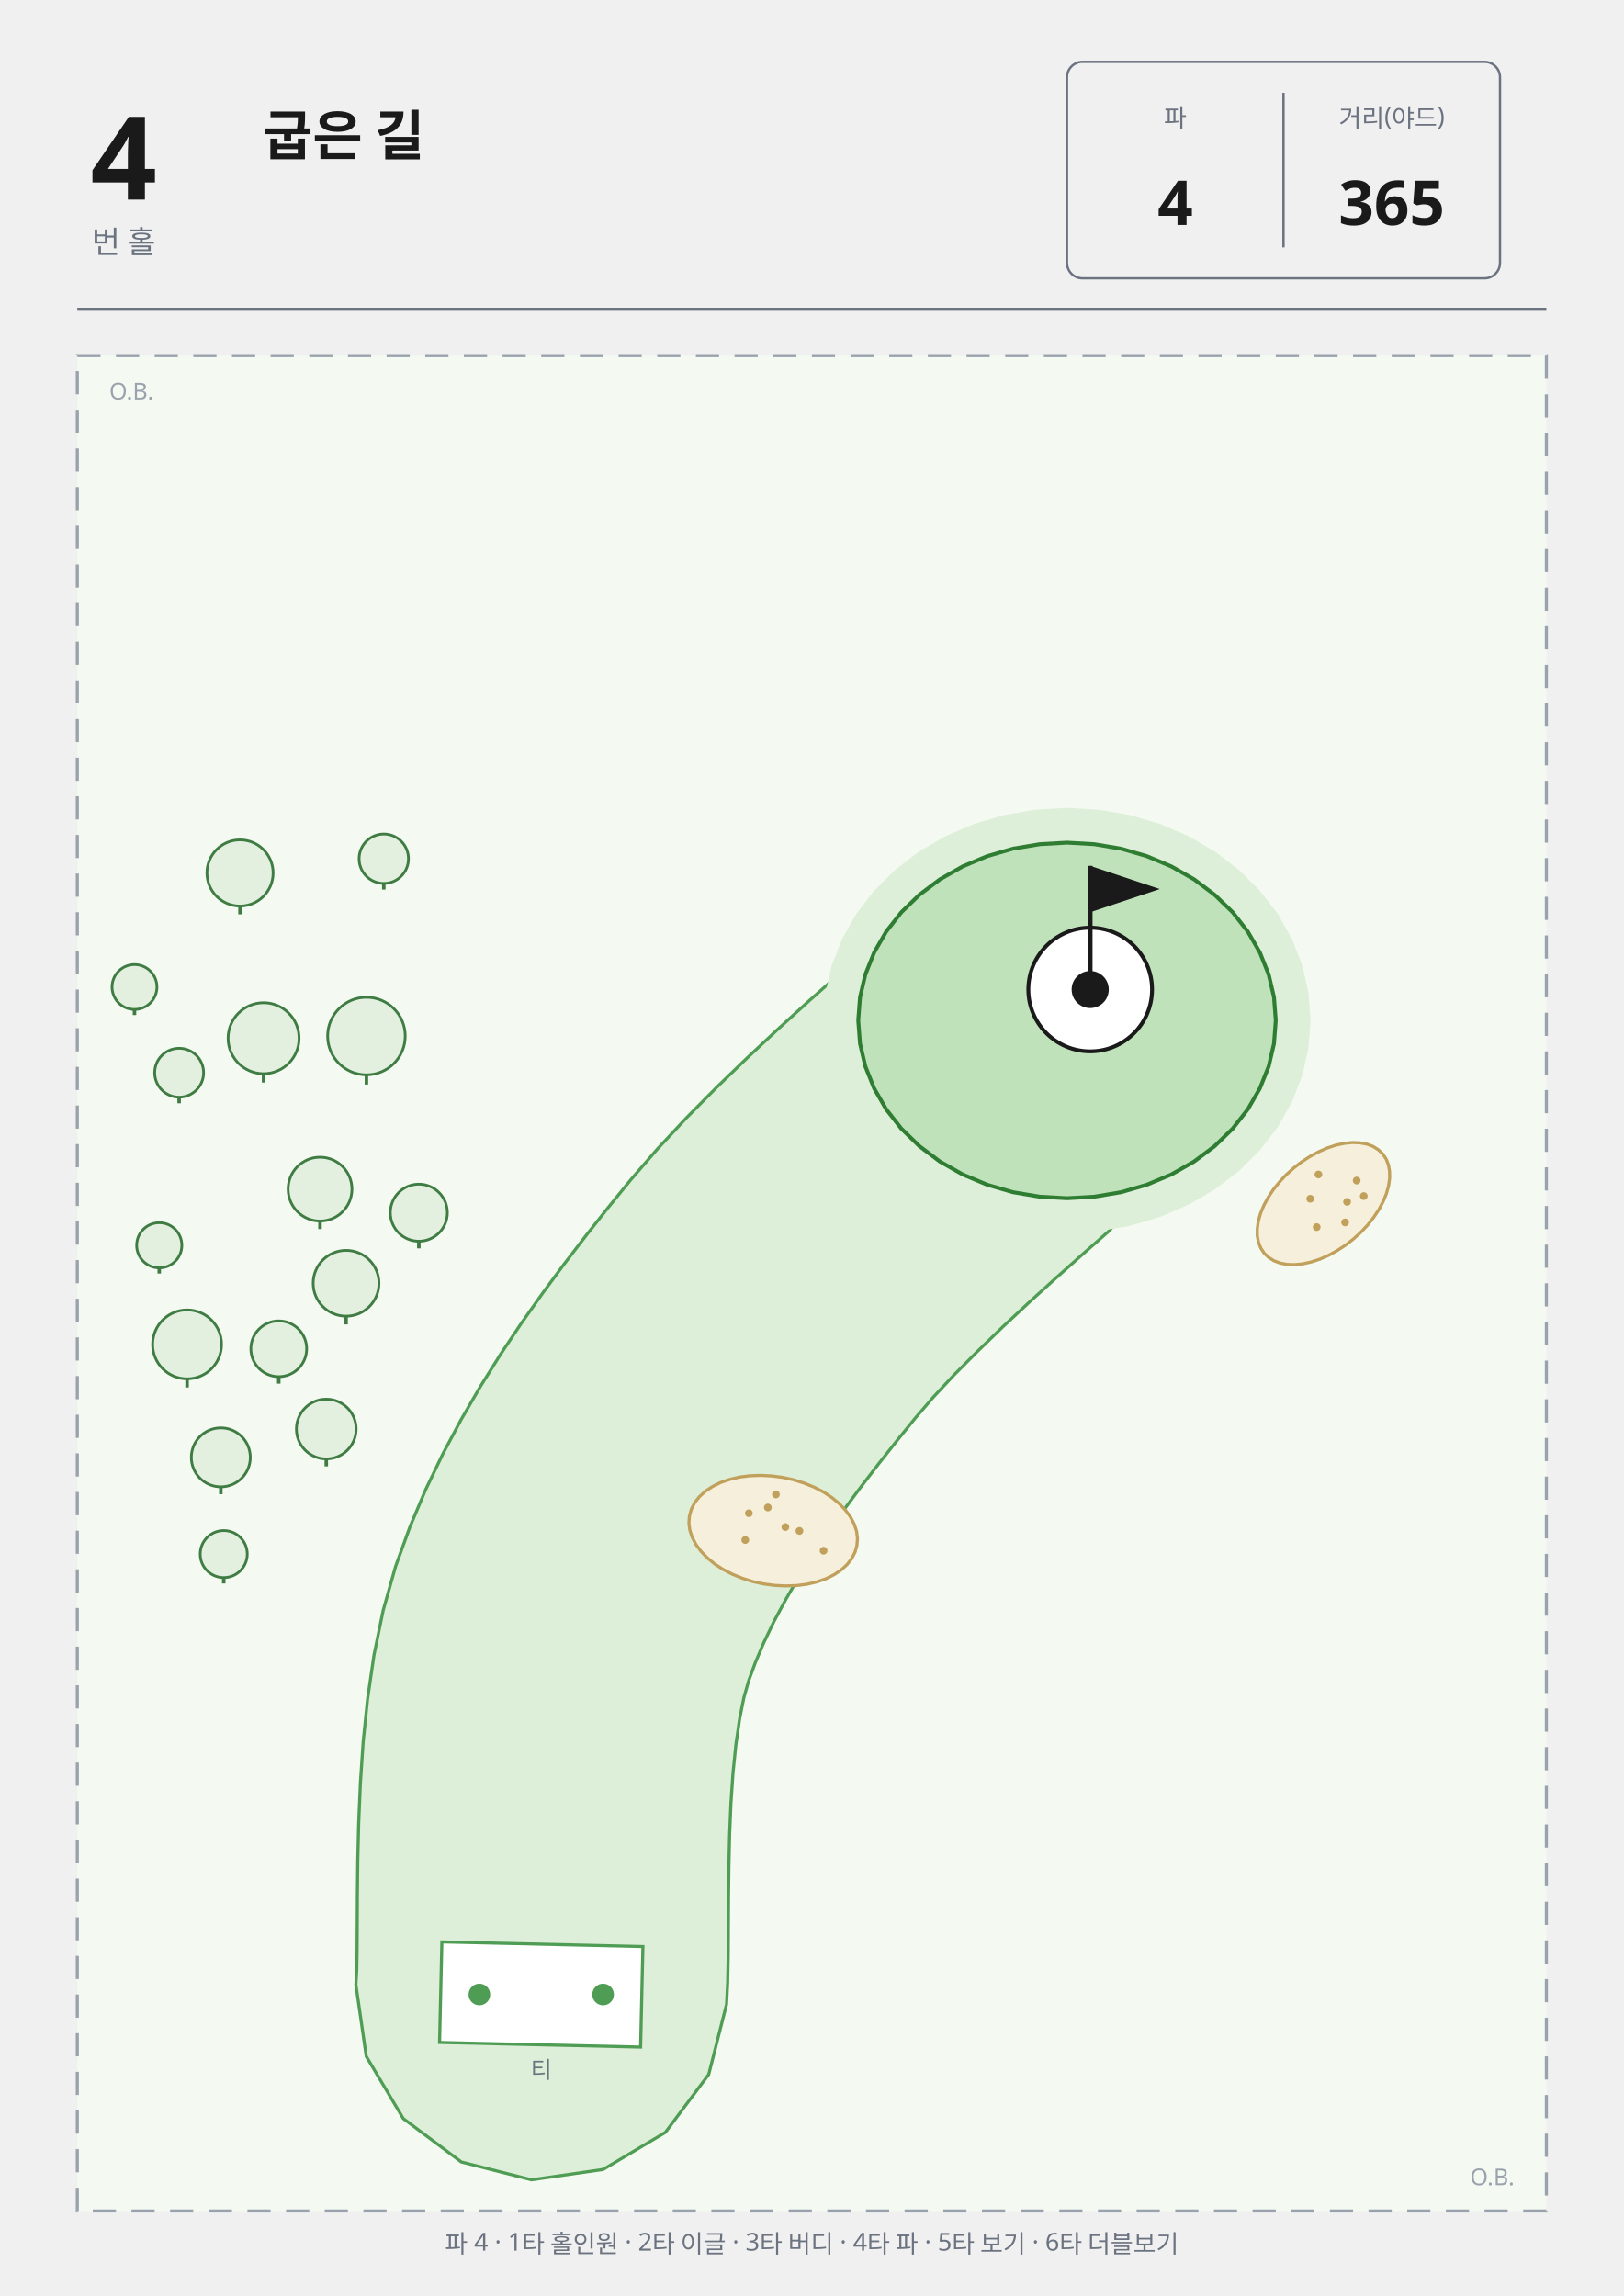
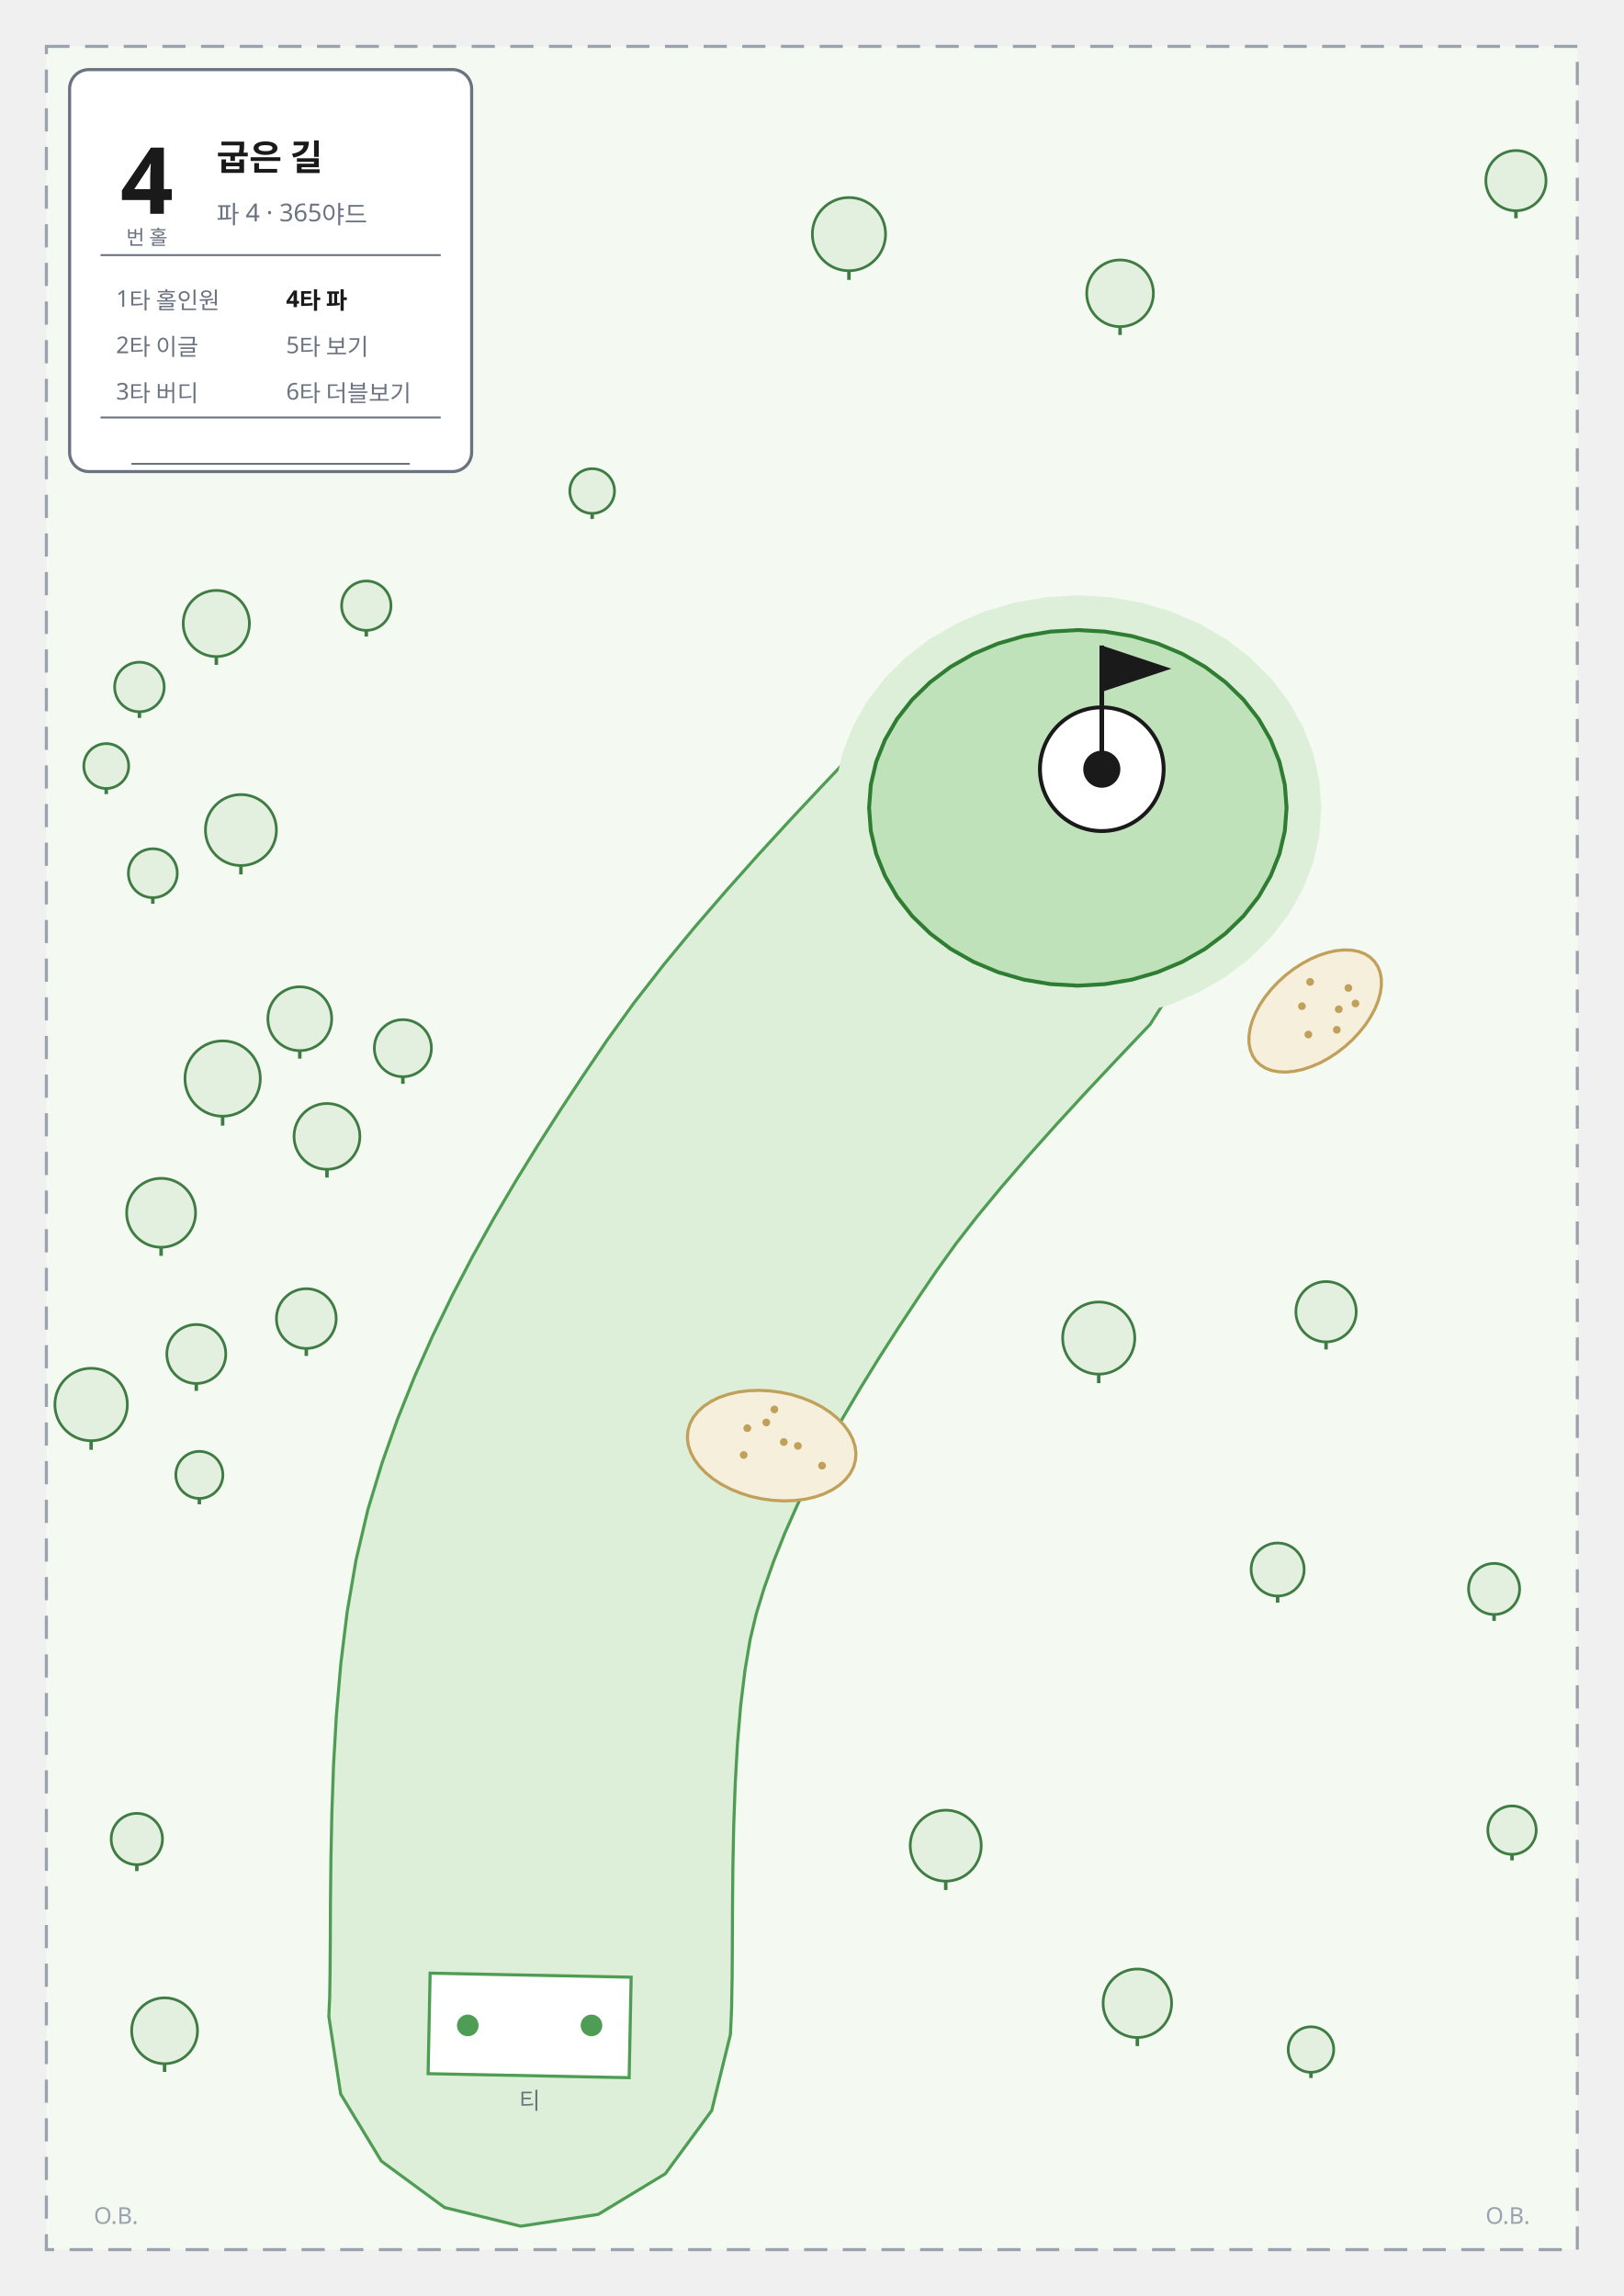
<svg xmlns="http://www.w3.org/2000/svg" width="210mm" height="297mm" viewBox="0 0 210 297" font-family="Noto Sans KR">
  <g id="pc-art" fill="#1a1a1a" stroke="none">
-     <text x="16" y="20" font-size="15" dominant-baseline="central" text-anchor="middle" font-weight="bold">4</text>
-     <text x="16" y="31" font-size="4" dominant-baseline="central" fill="#6b7280" text-anchor="middle">번 홀</text>
-     <text x="34" y="17" font-size="7" dominant-baseline="central" text-anchor="start" font-weight="bold">굽은 길</text>
-     <rect x="138" y="8" width="56" height="28" fill="none" stroke="#6b7280" stroke-width="0.3" rx="2" />
-     <line x1="166" y1="12" x2="166" y2="32" stroke="#6b7280" stroke-width="0.3" />
-     <text x="152" y="15" font-size="3.2" dominant-baseline="central" fill="#6b7280" text-anchor="middle">파</text>
-     <text x="152" y="26" font-size="8" dominant-baseline="central" fill="#1a1a1a" text-anchor="middle" font-weight="bold">4</text>
-     <text x="180" y="15" font-size="3.2" dominant-baseline="central" fill="#6b7280" text-anchor="middle">거리(야드)</text>
-     <text x="180" y="26" font-size="8" dominant-baseline="central" fill="#1a1a1a" text-anchor="middle" font-weight="bold">365</text>
-     <line x1="10" y1="40" x2="200" y2="40" stroke="#6b7280" stroke-width="0.4" />
-     <rect x="10" y="46" width="190" height="240" fill="#f4f9f1" stroke="#9aa3ad" stroke-width="0.4" stroke-dasharray="3 2" />
-     <text x="17" y="50.5" font-size="3" dominant-baseline="central" fill="#9aa3ad" text-anchor="middle">O.B.</text>
-     <text x="193" y="281.5" font-size="3" dominant-baseline="central" fill="#9aa3ad" text-anchor="middle">O.B.</text>
-     <path d="M46.03 256.74 L46.14 254.84 L46.18 252.41 L46.2 249.1 L46.22 245.14 L46.27 240.68 L46.39 235.83 L46.61 230.68 L46.97 225.31 L47.54 219.77 L48.37 214.09 L49.56 208.3 L51.16 202.63 L53.03 197.48 L55.05 192.7 L57.26 188.1 L59.63 183.65 L62.13 179.35 L64.73 175.2 L67.42 171.18 L70.18 167.28 L72.98 163.49 L75.8 159.82 L78.62 156.25 L81.6 152.59 L85.02 148.63 L88.79 144.59 L92.69 140.65 L96.67 136.81 L100.65 133.09 L104.57 129.53 L108.35 126.17 L111.82 123.12 L119.93 118.43 L129.21 117.19 L138.26 119.61 L145.69 125.3 L150.38 133.41 L151.62 142.69 L149.2 151.74 L143.51 159.17 L140.16 162.12 L136.68 165.22 L133.16 168.41 L129.7 171.63 L126.41 174.82 L123.37 177.88 L120.72 180.72 L118.4 183.41 L116.06 186.29 L113.64 189.35 L111.31 192.38 L109.08 195.39 L106.98 198.37 L105.02 201.3 L103.2 204.19 L101.56 207.02 L100.08 209.78 L98.79 212.47 L97.69 215.07 L96.84 217.37 L96.21 219.59 L95.66 222.32 L95.18 225.64 L94.8 229.36 L94.53 233.33 L94.36 237.42 L94.27 241.52 L94.22 245.53 L94.2 249.37 L94.18 253.01 L94.11 256.48 L93.97 259.26 L91.66 268.34 L86.05 275.84 L78 280.63 L68.74 281.97 L59.66 279.66 L52.16 274.05 L47.37 266 Z" fill="#ddefd8" stroke="#4f9d54" stroke-width="0.4" />
-     <path d="M169.5 132 L169.23 135.59 L168.43 139.12 L167.1 142.52 L165.28 145.75 L162.99 148.74 L160.27 151.45 L157.18 153.82 L153.75 155.82 L150.05 157.41 L146.15 158.56 L142.11 159.26 L138 159.5 L133.89 159.26 L129.85 158.56 L125.95 157.41 L122.25 155.82 L118.82 153.82 L115.73 151.45 L113.01 148.74 L110.72 145.75 L108.9 142.52 L107.57 139.12 L106.77 135.59 L106.5 132 L106.77 128.41 L107.57 124.88 L108.9 121.48 L110.72 118.25 L113.01 115.26 L115.73 112.55 L118.82 110.18 L122.25 108.18 L125.95 106.59 L129.85 105.44 L133.89 104.74 L138 104.5 L142.11 104.74 L146.15 105.44 L150.05 106.59 L153.75 108.18 L157.18 110.18 L160.27 112.55 L162.99 115.26 L165.28 118.25 L167.1 121.48 L168.43 124.88 L169.23 128.41 Z" fill="#ddefd8" stroke="none" />
-     <path d="M165 132 L164.77 135 L164.08 137.95 L162.94 140.8 L161.38 143.5 L159.42 146 L157.09 148.26 L154.44 150.25 L151.5 151.92 L148.33 153.25 L144.99 154.22 L141.52 154.8 L138 155 L134.48 154.8 L131.01 154.22 L127.67 153.25 L124.5 151.92 L121.56 150.25 L118.91 148.26 L116.58 146 L114.62 143.5 L113.06 140.8 L111.92 137.95 L111.23 135 L111 132 L111.23 129 L111.92 126.05 L113.06 123.2 L114.62 120.5 L116.58 118 L118.91 115.74 L121.56 113.75 L124.5 112.08 L127.67 110.75 L131.01 109.78 L134.48 109.2 L138 109 L141.52 109.2 L144.99 109.78 L148.33 110.75 L151.5 112.08 L154.44 113.75 L157.09 115.74 L159.42 118 L161.38 120.5 L162.94 123.2 L164.08 126.05 L164.77 129 Z" fill="#bfe2bb" stroke="#2f7d32" stroke-width="0.5" />
-     <path d="M110.83 199.91 L110.58 200.79 L110.15 201.63 L109.54 202.4 L108.77 203.1 L107.85 203.71 L106.8 204.23 L105.63 204.63 L104.36 204.93 L103.02 205.1 L101.63 205.15 L100.21 205.08 L98.78 204.89 L97.38 204.59 L96.02 204.16 L94.73 203.64 L93.53 203.02 L92.44 202.31 L91.48 201.52 L90.67 200.68 L90.01 199.79 L89.53 198.87 L89.22 197.94 L89.1 197.01 L89.17 196.09 L89.42 195.21 L89.85 194.37 L90.46 193.6 L91.23 192.9 L92.15 192.29 L93.2 191.77 L94.37 191.37 L95.64 191.07 L96.98 190.9 L98.37 190.85 L99.79 190.92 L101.22 191.11 L102.62 191.41 L103.98 191.84 L105.27 192.36 L106.47 192.98 L107.56 193.69 L108.52 194.48 L109.33 195.32 L109.99 196.21 L110.47 197.13 L110.78 198.06 L110.9 198.99 Z" fill="#f6efdb" stroke="#c0a05a" stroke-width="0.4" />
-     <circle cx="99.31" cy="195.002" r="0.5" fill="#c0a05a" stroke="none" />
-     <circle cx="103.395" cy="198.034" r="0.5" fill="#c0a05a" stroke="none" />
-     <circle cx="101.573" cy="197.534" r="0.5" fill="#c0a05a" stroke="none" />
-     <circle cx="100.354" cy="193.316" r="0.5" fill="#c0a05a" stroke="none" />
-     <circle cx="96.387" cy="199.21" r="0.5" fill="#c0a05a" stroke="none" />
-     <circle cx="96.852" cy="195.745" r="0.5" fill="#c0a05a" stroke="none" />
-     <circle cx="106.517" cy="200.591" r="0.5" fill="#c0a05a" stroke="none" />
-     <path d="M178.83 149.26 L179.27 149.92 L179.57 150.67 L179.72 151.51 L179.73 152.42 L179.59 153.39 L179.31 154.4 L178.89 155.42 L178.34 156.46 L177.66 157.48 L176.88 158.47 L175.99 159.41 L175.02 160.29 L173.99 161.09 L172.91 161.79 L171.8 162.4 L170.68 162.89 L169.56 163.25 L168.48 163.49 L167.44 163.59 L166.46 163.56 L165.57 163.39 L164.77 163.09 L164.08 162.66 L163.51 162.12 L163.07 161.46 L162.77 160.71 L162.61 159.87 L162.61 158.96 L162.74 157.99 L163.02 156.99 L163.44 155.96 L164 154.92 L164.67 153.9 L165.46 152.92 L166.34 151.97 L167.31 151.1 L168.34 150.3 L169.43 149.59 L170.54 148.99 L171.66 148.5 L172.77 148.13 L173.86 147.9 L174.9 147.79 L175.87 147.83 L176.77 147.99 L177.57 148.29 L178.26 148.72 Z" fill="#f6efdb" stroke="#c0a05a" stroke-width="0.4" />
-     <circle cx="175.467" cy="152.712" r="0.5" fill="#c0a05a" stroke="none" />
-     <circle cx="170.291" cy="158.735" r="0.5" fill="#c0a05a" stroke="none" />
-     <circle cx="173.968" cy="158.124" r="0.5" fill="#c0a05a" stroke="none" />
-     <circle cx="176.383" cy="154.72" r="0.5" fill="#c0a05a" stroke="none" />
-     <circle cx="170.517" cy="151.927" r="0.5" fill="#c0a05a" stroke="none" />
-     <circle cx="174.224" cy="155.468" r="0.5" fill="#c0a05a" stroke="none" />
-     <circle cx="169.459" cy="155.067" r="0.5" fill="#c0a05a" stroke="none" />
-     <line x1="23.169" y1="140.502" x2="23.169" y2="142.715" stroke="#3f7c43" stroke-width="0.45" />
-     <circle cx="23.169" cy="138.763" r="3.162" fill="#e4f0df" stroke="#3f7c43" stroke-width="0.35" />
-     <line x1="44.76" y1="168.341" x2="44.76" y2="171.32" stroke="#3f7c43" stroke-width="0.45" />
-     <circle cx="44.76" cy="166" r="4.256" fill="#e4f0df" stroke="#3f7c43" stroke-width="0.35" />
-     <line x1="28.937" y1="202.703" x2="28.937" y2="204.832" stroke="#3f7c43" stroke-width="0.45" />
-     <circle cx="28.937" cy="201.029" r="3.042" fill="#e4f0df" stroke="#3f7c43" stroke-width="0.35" />
-     <line x1="24.197" y1="176.356" x2="24.197" y2="179.476" stroke="#3f7c43" stroke-width="0.45" />
-     <circle cx="24.197" cy="173.905" r="4.457" fill="#e4f0df" stroke="#3f7c43" stroke-width="0.35" />
-     <line x1="17.395" y1="129.271" x2="17.395" y2="131.303" stroke="#3f7c43" stroke-width="0.45" />
-     <circle cx="17.395" cy="127.675" r="2.903" fill="#e4f0df" stroke="#3f7c43" stroke-width="0.35" />
-     <line x1="41.39" y1="156.092" x2="41.39" y2="158.983" stroke="#3f7c43" stroke-width="0.45" />
-     <circle cx="41.39" cy="153.821" r="4.129" fill="#e4f0df" stroke="#3f7c43" stroke-width="0.35" />
-     <line x1="31.042" y1="115.277" x2="31.042" y2="118.274" stroke="#3f7c43" stroke-width="0.45" />
-     <circle cx="31.042" cy="112.922" r="4.281" fill="#e4f0df" stroke="#3f7c43" stroke-width="0.35" />
-     <line x1="28.56" y1="190.616" x2="28.56" y2="193.285" stroke="#3f7c43" stroke-width="0.45" />
-     <circle cx="28.56" cy="188.518" r="3.813" fill="#e4f0df" stroke="#3f7c43" stroke-width="0.35" />
-     <line x1="34.092" y1="136.823" x2="34.092" y2="140.036" stroke="#3f7c43" stroke-width="0.45" />
-     <circle cx="34.092" cy="134.299" r="4.59" fill="#e4f0df" stroke="#3f7c43" stroke-width="0.35" />
-     <line x1="49.636" y1="112.835" x2="49.636" y2="115.07" stroke="#3f7c43" stroke-width="0.45" />
-     <circle cx="49.636" cy="111.08" r="3.193" fill="#e4f0df" stroke="#3f7c43" stroke-width="0.35" />
-     <line x1="42.199" y1="186.977" x2="42.199" y2="189.682" stroke="#3f7c43" stroke-width="0.45" />
-     <circle cx="42.199" cy="184.852" r="3.864" fill="#e4f0df" stroke="#3f7c43" stroke-width="0.35" />
-     <line x1="54.172" y1="158.899" x2="54.172" y2="161.482" stroke="#3f7c43" stroke-width="0.45" />
-     <circle cx="54.172" cy="156.87" r="3.69" fill="#e4f0df" stroke="#3f7c43" stroke-width="0.35" />
-     <line x1="36.053" y1="176.457" x2="36.053" y2="178.982" stroke="#3f7c43" stroke-width="0.45" />
-     <circle cx="36.053" cy="174.474" r="3.607" fill="#e4f0df" stroke="#3f7c43" stroke-width="0.35" />
-     <line x1="20.598" y1="162.694" x2="20.598" y2="164.739" stroke="#3f7c43" stroke-width="0.45" />
-     <circle cx="20.598" cy="161.088" r="2.921" fill="#e4f0df" stroke="#3f7c43" stroke-width="0.35" />
-     <line x1="47.393" y1="136.779" x2="47.393" y2="140.291" stroke="#3f7c43" stroke-width="0.45" />
-     <circle cx="47.393" cy="134.02" r="5.017" fill="#e4f0df" stroke="#3f7c43" stroke-width="0.35" />
-     <path d="M56.85 264.2 L57.15 251.2 L83.15 251.8 L82.85 264.8 Z" fill="#ffffff" stroke="#4f9d54" stroke-width="0.4" />
-     <circle cx="62" cy="258" r="1.4" fill="#4f9d54" stroke="none" />
-     <circle cx="78" cy="258" r="1.4" fill="#4f9d54" stroke="none" />
-     <text x="70" y="267.5" font-size="3" dominant-baseline="central" fill="#6b7280" text-anchor="middle">티</text>
-     <circle cx="141" cy="128" r="8" fill="#ffffff" stroke="#1a1a1a" stroke-width="0.5" />
-     <circle cx="141" cy="128" r="2.4" fill="#1a1a1a" stroke="none" />
-     <line x1="141" y1="128" x2="141" y2="112" stroke="#1a1a1a" stroke-width="0.6" />
-     <path d="M141 112 L150 115 L141 118 Z" fill="#1a1a1a" stroke="none" />
-     <text x="105" y="290" font-size="3.2" dominant-baseline="central" fill="#6b7280" text-anchor="middle">파 4 · 1타 홀인원 · 2타 이글 · 3타 버디 · 4타 파 · 5타 보기 · 6타 더블보기</text>
+     <rect x="6" y="6" width="198" height="285" fill="#f4f9f1" stroke="#9aa3ad" stroke-width="0.4" stroke-dasharray="3 2" />
+     <text x="15" y="286.5" font-size="3" dominant-baseline="central" fill="#9aa3ad" text-anchor="middle">O.B.</text>
+     <text x="195" y="286.5" font-size="3" dominant-baseline="central" fill="#9aa3ad" text-anchor="middle">O.B.</text>
+     <path d="M42.53 260.84 L42.64 258.32 L42.69 255.1 L42.72 250.91 L42.74 245.98 L42.8 240.48 L42.92 234.55 L43.14 228.29 L43.51 221.82 L44.08 215.21 L44.9 208.52 L46.05 201.78 L47.59 195.24 L49.42 189.22 L51.42 183.56 L53.62 178.06 L56 172.71 L58.52 167.51 L61.16 162.45 L63.9 157.54 L66.72 152.75 L69.6 148.09 L72.5 143.55 L75.42 139.13 L78.48 134.61 L81.98 129.75 L85.86 124.77 L89.89 119.89 L94.01 115.12 L98.15 110.48 L102.22 106.04 L106.15 101.85 L109.82 97.98 L111.14 96.6 L119.44 90.77 L129.34 88.56 L139.34 90.31 L147.9 95.75 L153.73 104.05 L155.94 113.95 L154.19 123.94 L148.75 132.51 L147.52 133.8 L144 137.51 L140.36 141.39 L136.69 145.39 L133.07 149.44 L129.61 153.45 L126.41 157.32 L123.6 160.93 L121.12 164.39 L118.64 168.05 L116.09 171.91 L113.62 175.76 L111.26 179.59 L109.02 183.39 L106.91 187.17 L104.95 190.92 L103.15 194.62 L101.52 198.29 L100.08 201.9 L98.82 205.46 L97.81 208.76 L97.02 212.08 L96.36 216 L95.8 220.55 L95.38 225.51 L95.09 230.72 L94.9 236.02 L94.79 241.27 L94.74 246.36 L94.72 251.18 L94.69 255.67 L94.62 259.83 L94.47 263.16 L92.05 273.01 L86.05 281.18 L77.37 286.44 L67.34 287.97 L57.49 285.55 L49.32 279.55 L44.06 270.87 Z" fill="#ddefd8" stroke="#4f9d54" stroke-width="0.4" />
+     <path d="M170.9 104.5 L170.63 108.09 L169.83 111.62 L168.5 115.02 L166.68 118.25 L164.39 121.24 L161.67 123.95 L158.58 126.32 L155.15 128.32 L151.45 129.91 L147.55 131.06 L143.51 131.76 L139.4 132 L135.29 131.76 L131.25 131.06 L127.35 129.91 L123.65 128.32 L120.22 126.32 L117.13 123.95 L114.41 121.24 L112.12 118.25 L110.3 115.02 L108.97 111.62 L108.17 108.09 L107.9 104.5 L108.17 100.91 L108.97 97.38 L110.3 93.98 L112.12 90.75 L114.41 87.76 L117.13 85.05 L120.22 82.68 L123.65 80.68 L127.35 79.09 L131.25 77.94 L135.29 77.24 L139.4 77 L143.51 77.24 L147.55 77.94 L151.45 79.09 L155.15 80.68 L158.58 82.68 L161.67 85.05 L164.39 87.76 L166.68 90.75 L168.5 93.98 L169.83 97.38 L170.63 100.91 Z" fill="#ddefd8" stroke="none" />
+     <path d="M166.4 104.5 L166.17 107.5 L165.48 110.45 L164.34 113.3 L162.78 116 L160.82 118.5 L158.49 120.76 L155.84 122.75 L152.9 124.42 L149.73 125.75 L146.39 126.72 L142.92 127.3 L139.4 127.5 L135.88 127.3 L132.41 126.72 L129.07 125.75 L125.9 124.42 L122.96 122.75 L120.31 120.76 L117.98 118.5 L116.02 116 L114.46 113.3 L113.32 110.45 L112.63 107.5 L112.4 104.5 L112.63 101.5 L113.32 98.55 L114.46 95.7 L116.02 93 L117.98 90.5 L120.31 88.24 L122.96 86.25 L125.9 84.58 L129.07 83.25 L132.41 82.28 L135.88 81.7 L139.4 81.5 L142.92 81.7 L146.39 82.28 L149.73 83.25 L152.9 84.58 L155.84 86.25 L158.49 88.24 L160.82 90.5 L162.78 93 L164.34 95.7 L165.48 98.55 L166.17 101.5 Z" fill="#bfe2bb" stroke="#2f7d32" stroke-width="0.5" />
+     <path d="M110.63 188.91 L110.38 189.79 L109.95 190.63 L109.34 191.4 L108.57 192.1 L107.65 192.71 L106.6 193.23 L105.43 193.63 L104.16 193.93 L102.82 194.1 L101.43 194.15 L100.01 194.08 L98.58 193.89 L97.18 193.59 L95.82 193.16 L94.53 192.64 L93.33 192.02 L92.24 191.31 L91.28 190.52 L90.47 189.68 L89.81 188.79 L89.33 187.87 L89.02 186.94 L88.9 186.01 L88.97 185.09 L89.22 184.21 L89.65 183.37 L90.26 182.6 L91.03 181.9 L91.95 181.29 L93 180.77 L94.17 180.37 L95.44 180.07 L96.78 179.9 L98.17 179.85 L99.59 179.92 L101.02 180.11 L102.42 180.41 L103.78 180.84 L105.07 181.36 L106.27 181.98 L107.36 182.69 L108.32 183.48 L109.13 184.32 L109.79 185.21 L110.27 186.13 L110.58 187.06 L110.7 187.99 Z" fill="#f6efdb" stroke="#c0a05a" stroke-width="0.4" />
+     <circle cx="99.11" cy="184.002" r="0.5" fill="#c0a05a" stroke="none" />
+     <circle cx="103.195" cy="187.034" r="0.5" fill="#c0a05a" stroke="none" />
+     <circle cx="101.373" cy="186.534" r="0.5" fill="#c0a05a" stroke="none" />
+     <circle cx="100.154" cy="182.316" r="0.5" fill="#c0a05a" stroke="none" />
+     <circle cx="96.187" cy="188.21" r="0.5" fill="#c0a05a" stroke="none" />
+     <circle cx="96.652" cy="184.745" r="0.5" fill="#c0a05a" stroke="none" />
+     <circle cx="106.317" cy="189.591" r="0.5" fill="#c0a05a" stroke="none" />
+     <path d="M177.75 124.35 L178.19 125.01 L178.49 125.76 L178.65 126.6 L178.66 127.51 L178.52 128.48 L178.24 129.48 L177.82 130.51 L177.26 131.55 L176.59 132.57 L175.8 133.55 L174.92 134.5 L173.95 135.38 L172.92 136.17 L171.84 136.88 L170.73 137.49 L169.6 137.97 L168.49 138.34 L167.4 138.57 L166.36 138.68 L165.39 138.64 L164.49 138.48 L163.69 138.18 L163 137.75 L162.43 137.21 L162 136.55 L161.7 135.8 L161.54 134.96 L161.53 134.05 L161.67 133.08 L161.95 132.07 L162.37 131.05 L162.92 130.01 L163.6 128.99 L164.39 128 L165.27 127.06 L166.24 126.18 L167.27 125.38 L168.35 124.68 L169.46 124.07 L170.58 123.58 L171.7 123.22 L172.78 122.98 L173.82 122.88 L174.8 122.91 L175.7 123.08 L176.5 123.38 L177.19 123.81 Z" fill="#f6efdb" stroke="#c0a05a" stroke-width="0.4" />
+     <circle cx="174.393" cy="127.8" r="0.5" fill="#c0a05a" stroke="none" />
+     <circle cx="169.217" cy="133.823" r="0.5" fill="#c0a05a" stroke="none" />
+     <circle cx="172.894" cy="133.212" r="0.5" fill="#c0a05a" stroke="none" />
+     <circle cx="175.309" cy="129.808" r="0.5" fill="#c0a05a" stroke="none" />
+     <circle cx="169.443" cy="127.014" r="0.5" fill="#c0a05a" stroke="none" />
+     <circle cx="173.15" cy="130.556" r="0.5" fill="#c0a05a" stroke="none" />
+     <circle cx="168.385" cy="130.155" r="0.5" fill="#c0a05a" stroke="none" />
+     <line x1="19.765" y1="114.693" x2="19.765" y2="116.906" stroke="#3f7c43" stroke-width="0.45" />
+     <circle cx="19.765" cy="112.954" r="3.162" fill="#e4f0df" stroke="#3f7c43" stroke-width="0.35" />
+     <line x1="42.288" y1="149.341" x2="42.288" y2="152.32" stroke="#3f7c43" stroke-width="0.45" />
+     <circle cx="42.288" cy="147" r="4.256" fill="#e4f0df" stroke="#3f7c43" stroke-width="0.35" />
+     <line x1="25.782" y1="192.46" x2="25.782" y2="194.59" stroke="#3f7c43" stroke-width="0.45" />
+     <circle cx="25.782" cy="190.787" r="3.042" fill="#e4f0df" stroke="#3f7c43" stroke-width="0.35" />
+     <line x1="20.837" y1="159.332" x2="20.837" y2="162.452" stroke="#3f7c43" stroke-width="0.45" />
+     <circle cx="20.837" cy="156.881" r="4.457" fill="#e4f0df" stroke="#3f7c43" stroke-width="0.35" />
+     <line x1="13.742" y1="100.69" x2="13.742" y2="102.722" stroke="#3f7c43" stroke-width="0.45" />
+     <circle cx="13.742" cy="99.093" r="2.903" fill="#e4f0df" stroke="#3f7c43" stroke-width="0.35" />
+     <line x1="38.772" y1="134.048" x2="38.772" y2="136.938" stroke="#3f7c43" stroke-width="0.45" />
+     <circle cx="38.772" cy="131.777" r="4.129" fill="#e4f0df" stroke="#3f7c43" stroke-width="0.35" />
+     <line x1="27.978" y1="83.007" x2="27.978" y2="86.004" stroke="#3f7c43" stroke-width="0.45" />
+     <circle cx="27.978" cy="80.653" r="4.281" fill="#e4f0df" stroke="#3f7c43" stroke-width="0.35" />
+     <line x1="25.389" y1="177.245" x2="25.389" y2="179.915" stroke="#3f7c43" stroke-width="0.45" />
+     <circle cx="25.389" cy="175.148" r="3.813" fill="#e4f0df" stroke="#3f7c43" stroke-width="0.35" />
+     <line x1="31.16" y1="109.898" x2="31.16" y2="113.11" stroke="#3f7c43" stroke-width="0.45" />
+     <circle cx="31.16" cy="107.373" r="4.59" fill="#e4f0df" stroke="#3f7c43" stroke-width="0.35" />
+     <line x1="47.374" y1="80.105" x2="47.374" y2="82.34" stroke="#3f7c43" stroke-width="0.45" />
+     <circle cx="47.374" cy="78.349" r="3.193" fill="#e4f0df" stroke="#3f7c43" stroke-width="0.35" />
+     <line x1="11.786" y1="184.258" x2="11.786" y2="187.538" stroke="#3f7c43" stroke-width="0.45" />
+     <circle cx="11.786" cy="181.681" r="4.686" fill="#e4f0df" stroke="#3f7c43" stroke-width="0.35" />
+     <line x1="18.031" y1="90.627" x2="18.031" y2="92.87" stroke="#3f7c43" stroke-width="0.45" />
+     <circle cx="18.031" cy="88.865" r="3.204" fill="#e4f0df" stroke="#3f7c43" stroke-width="0.35" />
+     <line x1="28.794" y1="142.195" x2="28.794" y2="145.606" stroke="#3f7c43" stroke-width="0.45" />
+     <circle cx="28.794" cy="139.516" r="4.872" fill="#e4f0df" stroke="#3f7c43" stroke-width="0.35" />
+     <line x1="39.616" y1="172.69" x2="39.616" y2="175.395" stroke="#3f7c43" stroke-width="0.45" />
+     <circle cx="39.616" cy="170.565" r="3.864" fill="#e4f0df" stroke="#3f7c43" stroke-width="0.35" />
+     <line x1="52.106" y1="137.616" x2="52.106" y2="140.199" stroke="#3f7c43" stroke-width="0.45" />
+     <circle cx="52.106" cy="135.587" r="3.69" fill="#e4f0df" stroke="#3f7c43" stroke-width="0.35" />
+     <line x1="17.697" y1="239.711" x2="17.697" y2="242.034" stroke="#3f7c43" stroke-width="0.45" />
+     <circle cx="17.697" cy="237.886" r="3.318" fill="#e4f0df" stroke="#3f7c43" stroke-width="0.35" />
+     <line x1="122.316" y1="241.273" x2="122.316" y2="244.487" stroke="#3f7c43" stroke-width="0.45" />
+     <circle cx="122.316" cy="238.748" r="4.591" fill="#e4f0df" stroke="#3f7c43" stroke-width="0.35" />
+     <line x1="169.553" y1="266.737" x2="169.553" y2="268.797" stroke="#3f7c43" stroke-width="0.45" />
+     <circle cx="169.553" cy="265.118" r="2.943" fill="#e4f0df" stroke="#3f7c43" stroke-width="0.35" />
+     <line x1="21.285" y1="265.034" x2="21.285" y2="268.017" stroke="#3f7c43" stroke-width="0.45" />
+     <circle cx="21.285" cy="262.691" r="4.261" fill="#e4f0df" stroke="#3f7c43" stroke-width="0.35" />
+     <line x1="193.237" y1="207.356" x2="193.237" y2="209.668" stroke="#3f7c43" stroke-width="0.45" />
+     <circle cx="193.237" cy="205.54" r="3.302" fill="#e4f0df" stroke="#3f7c43" stroke-width="0.35" />
+     <line x1="147.099" y1="261.569" x2="147.099" y2="264.67" stroke="#3f7c43" stroke-width="0.45" />
+     <circle cx="147.099" cy="259.132" r="4.431" fill="#e4f0df" stroke="#3f7c43" stroke-width="0.35" />
+     <line x1="144.861" y1="40.311" x2="144.861" y2="43.329" stroke="#3f7c43" stroke-width="0.45" />
+     <circle cx="144.861" cy="37.939" r="4.312" fill="#e4f0df" stroke="#3f7c43" stroke-width="0.35" />
+     <line x1="76.587" y1="65.109" x2="76.587" y2="67.131" stroke="#3f7c43" stroke-width="0.45" />
+     <circle cx="76.587" cy="63.519" r="2.89" fill="#e4f0df" stroke="#3f7c43" stroke-width="0.35" />
+     <line x1="196.062" y1="25.509" x2="196.062" y2="28.234" stroke="#3f7c43" stroke-width="0.45" />
+     <circle cx="196.062" cy="23.368" r="3.893" fill="#e4f0df" stroke="#3f7c43" stroke-width="0.35" />
+     <line x1="195.555" y1="238.46" x2="195.555" y2="240.651" stroke="#3f7c43" stroke-width="0.45" />
+     <circle cx="195.555" cy="236.738" r="3.13" fill="#e4f0df" stroke="#3f7c43" stroke-width="0.35" />
+     <line x1="165.241" y1="204.909" x2="165.241" y2="207.309" stroke="#3f7c43" stroke-width="0.45" />
+     <circle cx="165.241" cy="203.024" r="3.428" fill="#e4f0df" stroke="#3f7c43" stroke-width="0.35" />
+     <line x1="171.505" y1="171.826" x2="171.505" y2="174.558" stroke="#3f7c43" stroke-width="0.45" />
+     <circle cx="171.505" cy="169.68" r="3.902" fill="#e4f0df" stroke="#3f7c43" stroke-width="0.35" />
+     <line x1="142.102" y1="175.653" x2="142.102" y2="178.919" stroke="#3f7c43" stroke-width="0.45" />
+     <circle cx="142.102" cy="173.087" r="4.666" fill="#e4f0df" stroke="#3f7c43" stroke-width="0.35" />
+     <line x1="109.799" y1="32.893" x2="109.799" y2="36.207" stroke="#3f7c43" stroke-width="0.45" />
+     <circle cx="109.799" cy="30.288" r="4.735" fill="#e4f0df" stroke="#3f7c43" stroke-width="0.35" />
+     <path d="M55.37 268.24 L55.63 255.24 L81.63 255.76 L81.37 268.76 Z" fill="#ffffff" stroke="#4f9d54" stroke-width="0.4" />
+     <circle cx="60.5" cy="262" r="1.4" fill="#4f9d54" stroke="none" />
+     <circle cx="76.5" cy="262" r="1.4" fill="#4f9d54" stroke="none" />
+     <text x="68.5" y="271.5" font-size="3" dominant-baseline="central" fill="#6b7280" text-anchor="middle">티</text>
+     <circle cx="142.5" cy="99.5" r="8" fill="#ffffff" stroke="#1a1a1a" stroke-width="0.5" />
+     <circle cx="142.5" cy="99.5" r="2.4" fill="#1a1a1a" stroke="none" />
+     <line x1="142.5" y1="99.5" x2="142.5" y2="83.5" stroke="#1a1a1a" stroke-width="0.6" />
+     <path d="M142.5 83.5 L151.5 86.5 L142.5 89.5 Z" fill="#1a1a1a" stroke="none" />
+     <rect x="9" y="9" width="52" height="52" fill="#ffffff" stroke="#6b7280" stroke-width="0.4" rx="2.5" />
+     <text x="19" y="23" font-size="12" dominant-baseline="central" text-anchor="middle" font-weight="bold">4</text>
+     <text x="19" y="30.5" font-size="2.6" dominant-baseline="central" fill="#6b7280" text-anchor="middle">번 홀</text>
+     <text x="28" y="20" font-size="4.6" dominant-baseline="central" text-anchor="start" font-weight="bold">굽은 길</text>
+     <text x="28" y="27.5" font-size="3.2" dominant-baseline="central" fill="#6b7280" text-anchor="start">파 4 · 365야드</text>
+     <line x1="13" y1="33" x2="57" y2="33" stroke="#6b7280" stroke-width="0.25" />
+     <line x1="13" y1="54" x2="57" y2="54" stroke="#6b7280" stroke-width="0.25" />
+     <text x="15" y="38.5" font-size="3" dominant-baseline="central" text-anchor="start" fill="#6b7280">1타 홀인원</text>
+     <text x="15" y="44.5" font-size="3" dominant-baseline="central" text-anchor="start" fill="#6b7280">2타 이글</text>
+     <text x="15" y="50.5" font-size="3" dominant-baseline="central" text-anchor="start" fill="#6b7280">3타 버디</text>
+     <text x="37" y="38.5" font-size="3" dominant-baseline="central" text-anchor="start" font-weight="bold" fill="#1a1a1a">4타 파</text>
+     <text x="37" y="44.5" font-size="3" dominant-baseline="central" text-anchor="start" fill="#6b7280">5타 보기</text>
+     <text x="37" y="50.5" font-size="3" dominant-baseline="central" text-anchor="start" fill="#6b7280">6타 더블보기</text>
+     <line x1="17" y1="60" x2="53" y2="60" stroke="#6b7280" stroke-width="0.25" />
  </g>
  <g id="pc-slot" />
</svg>
